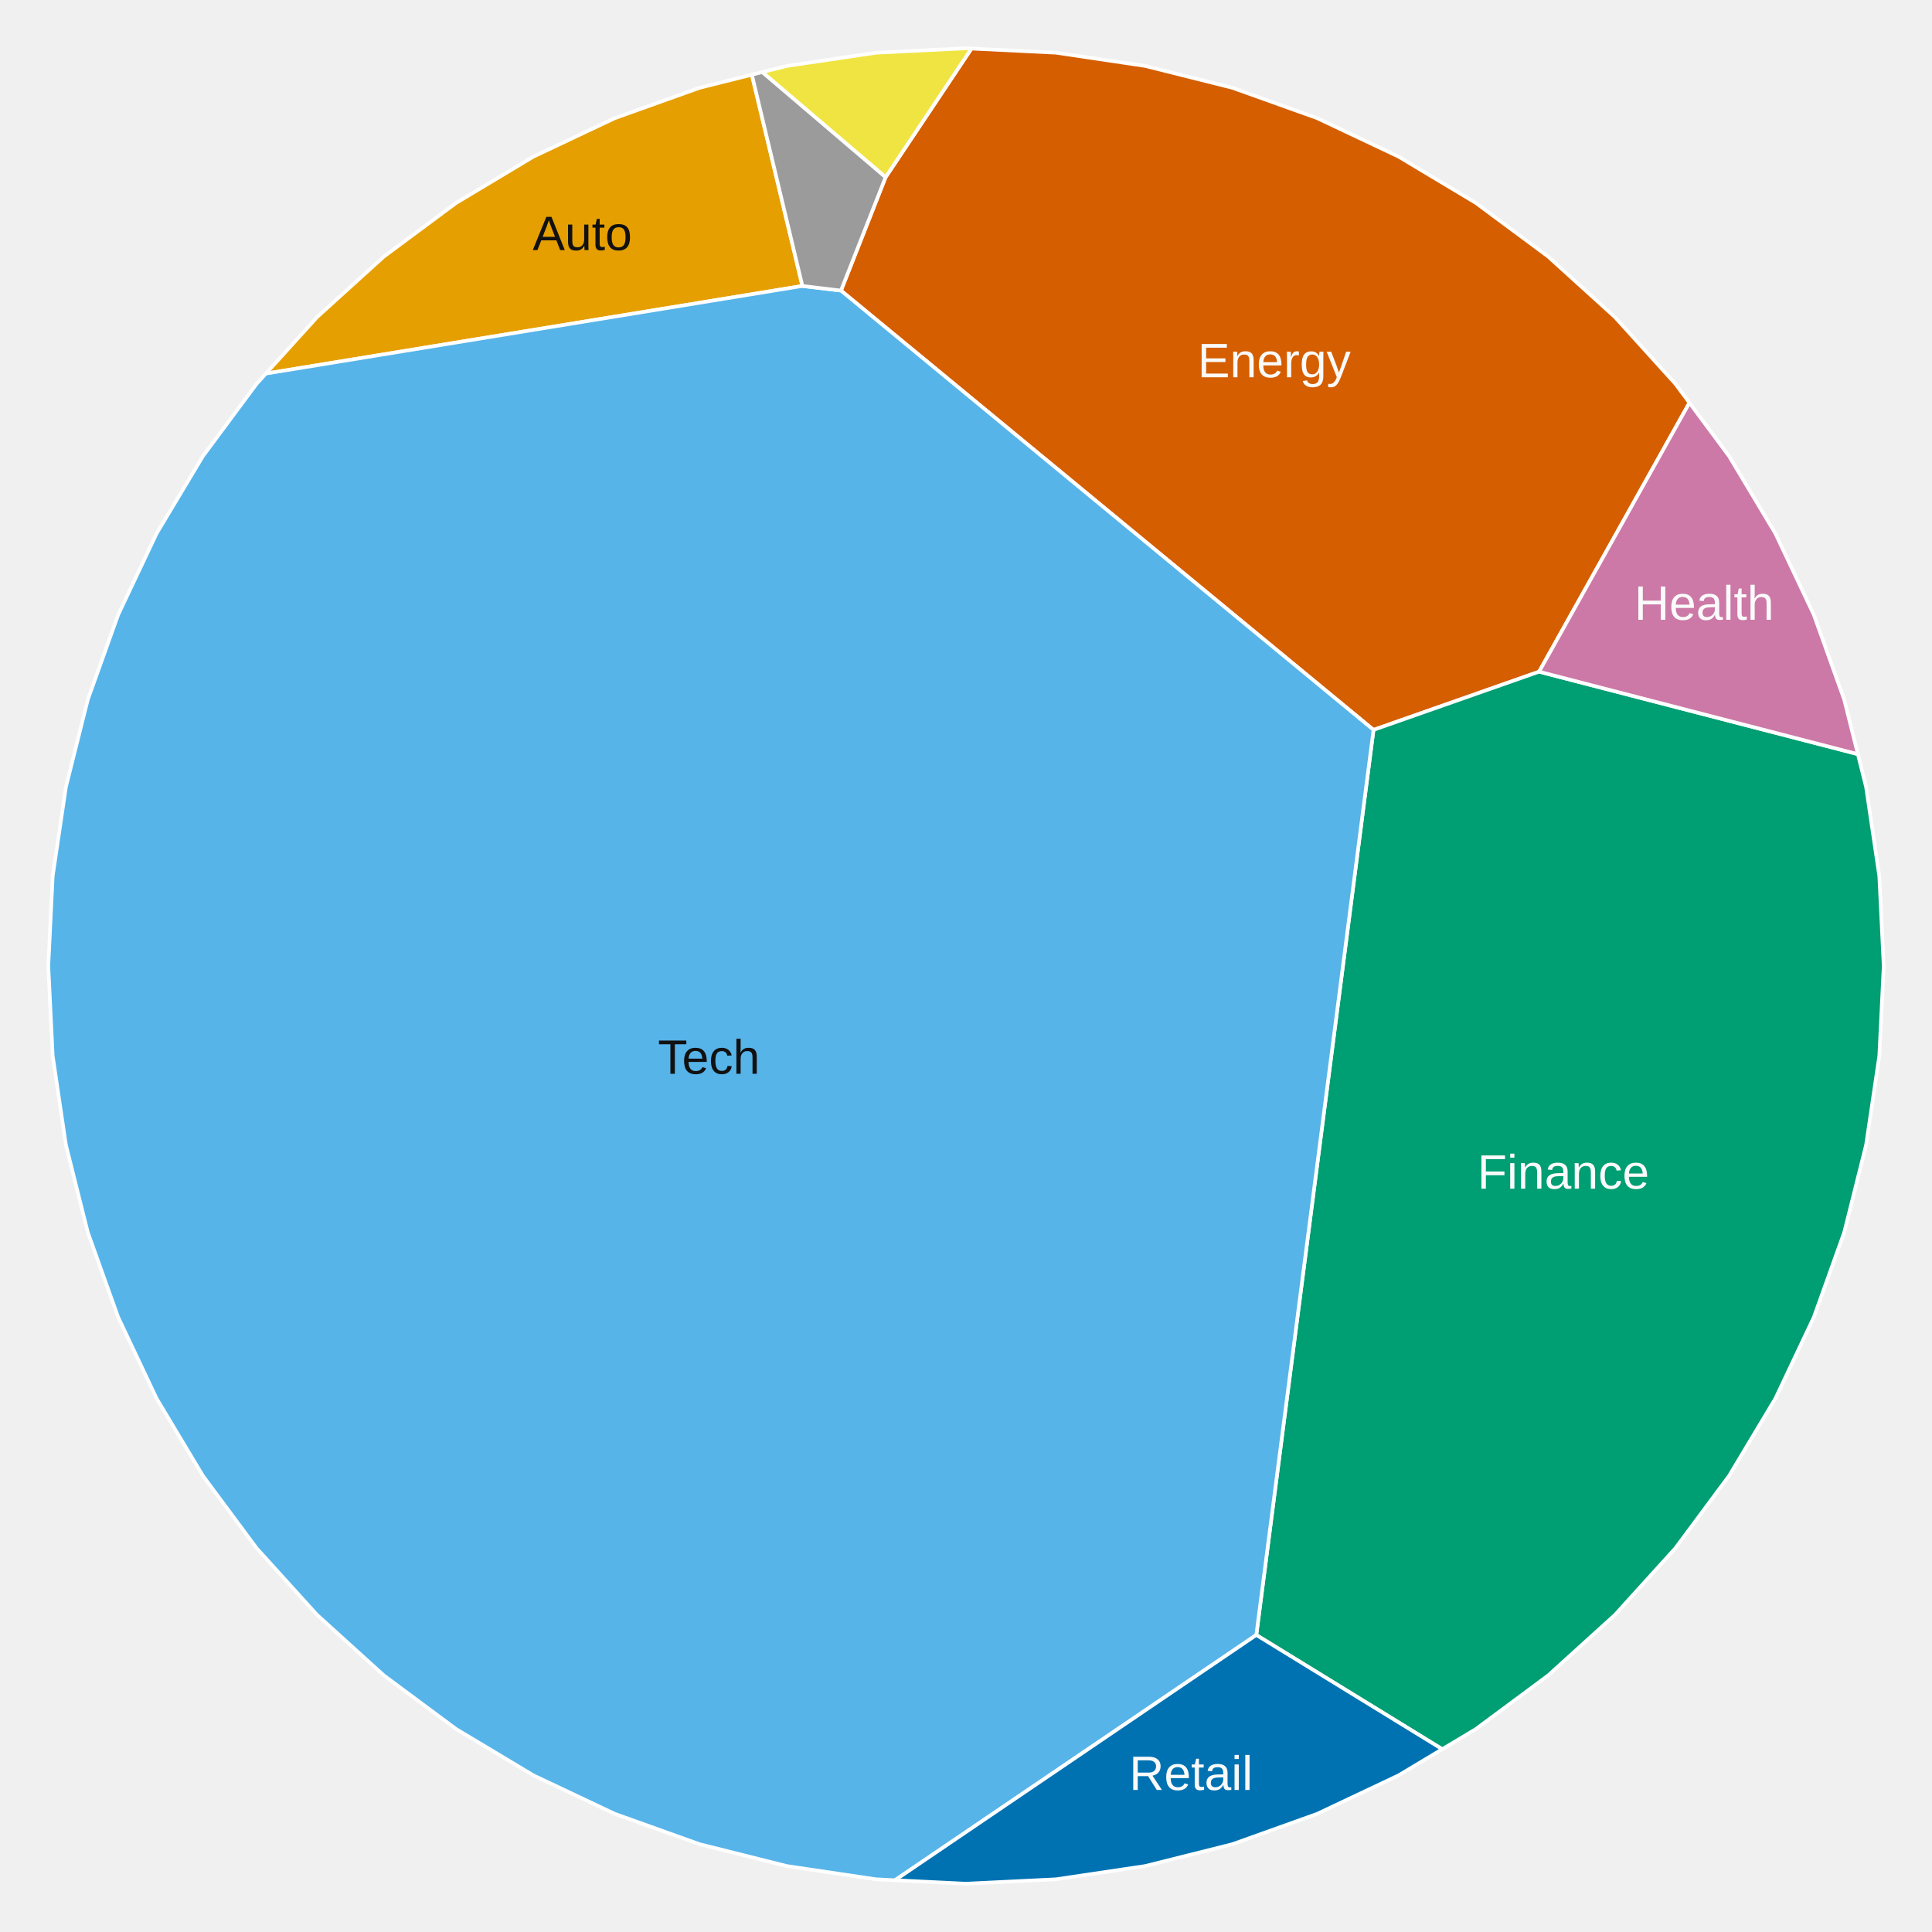
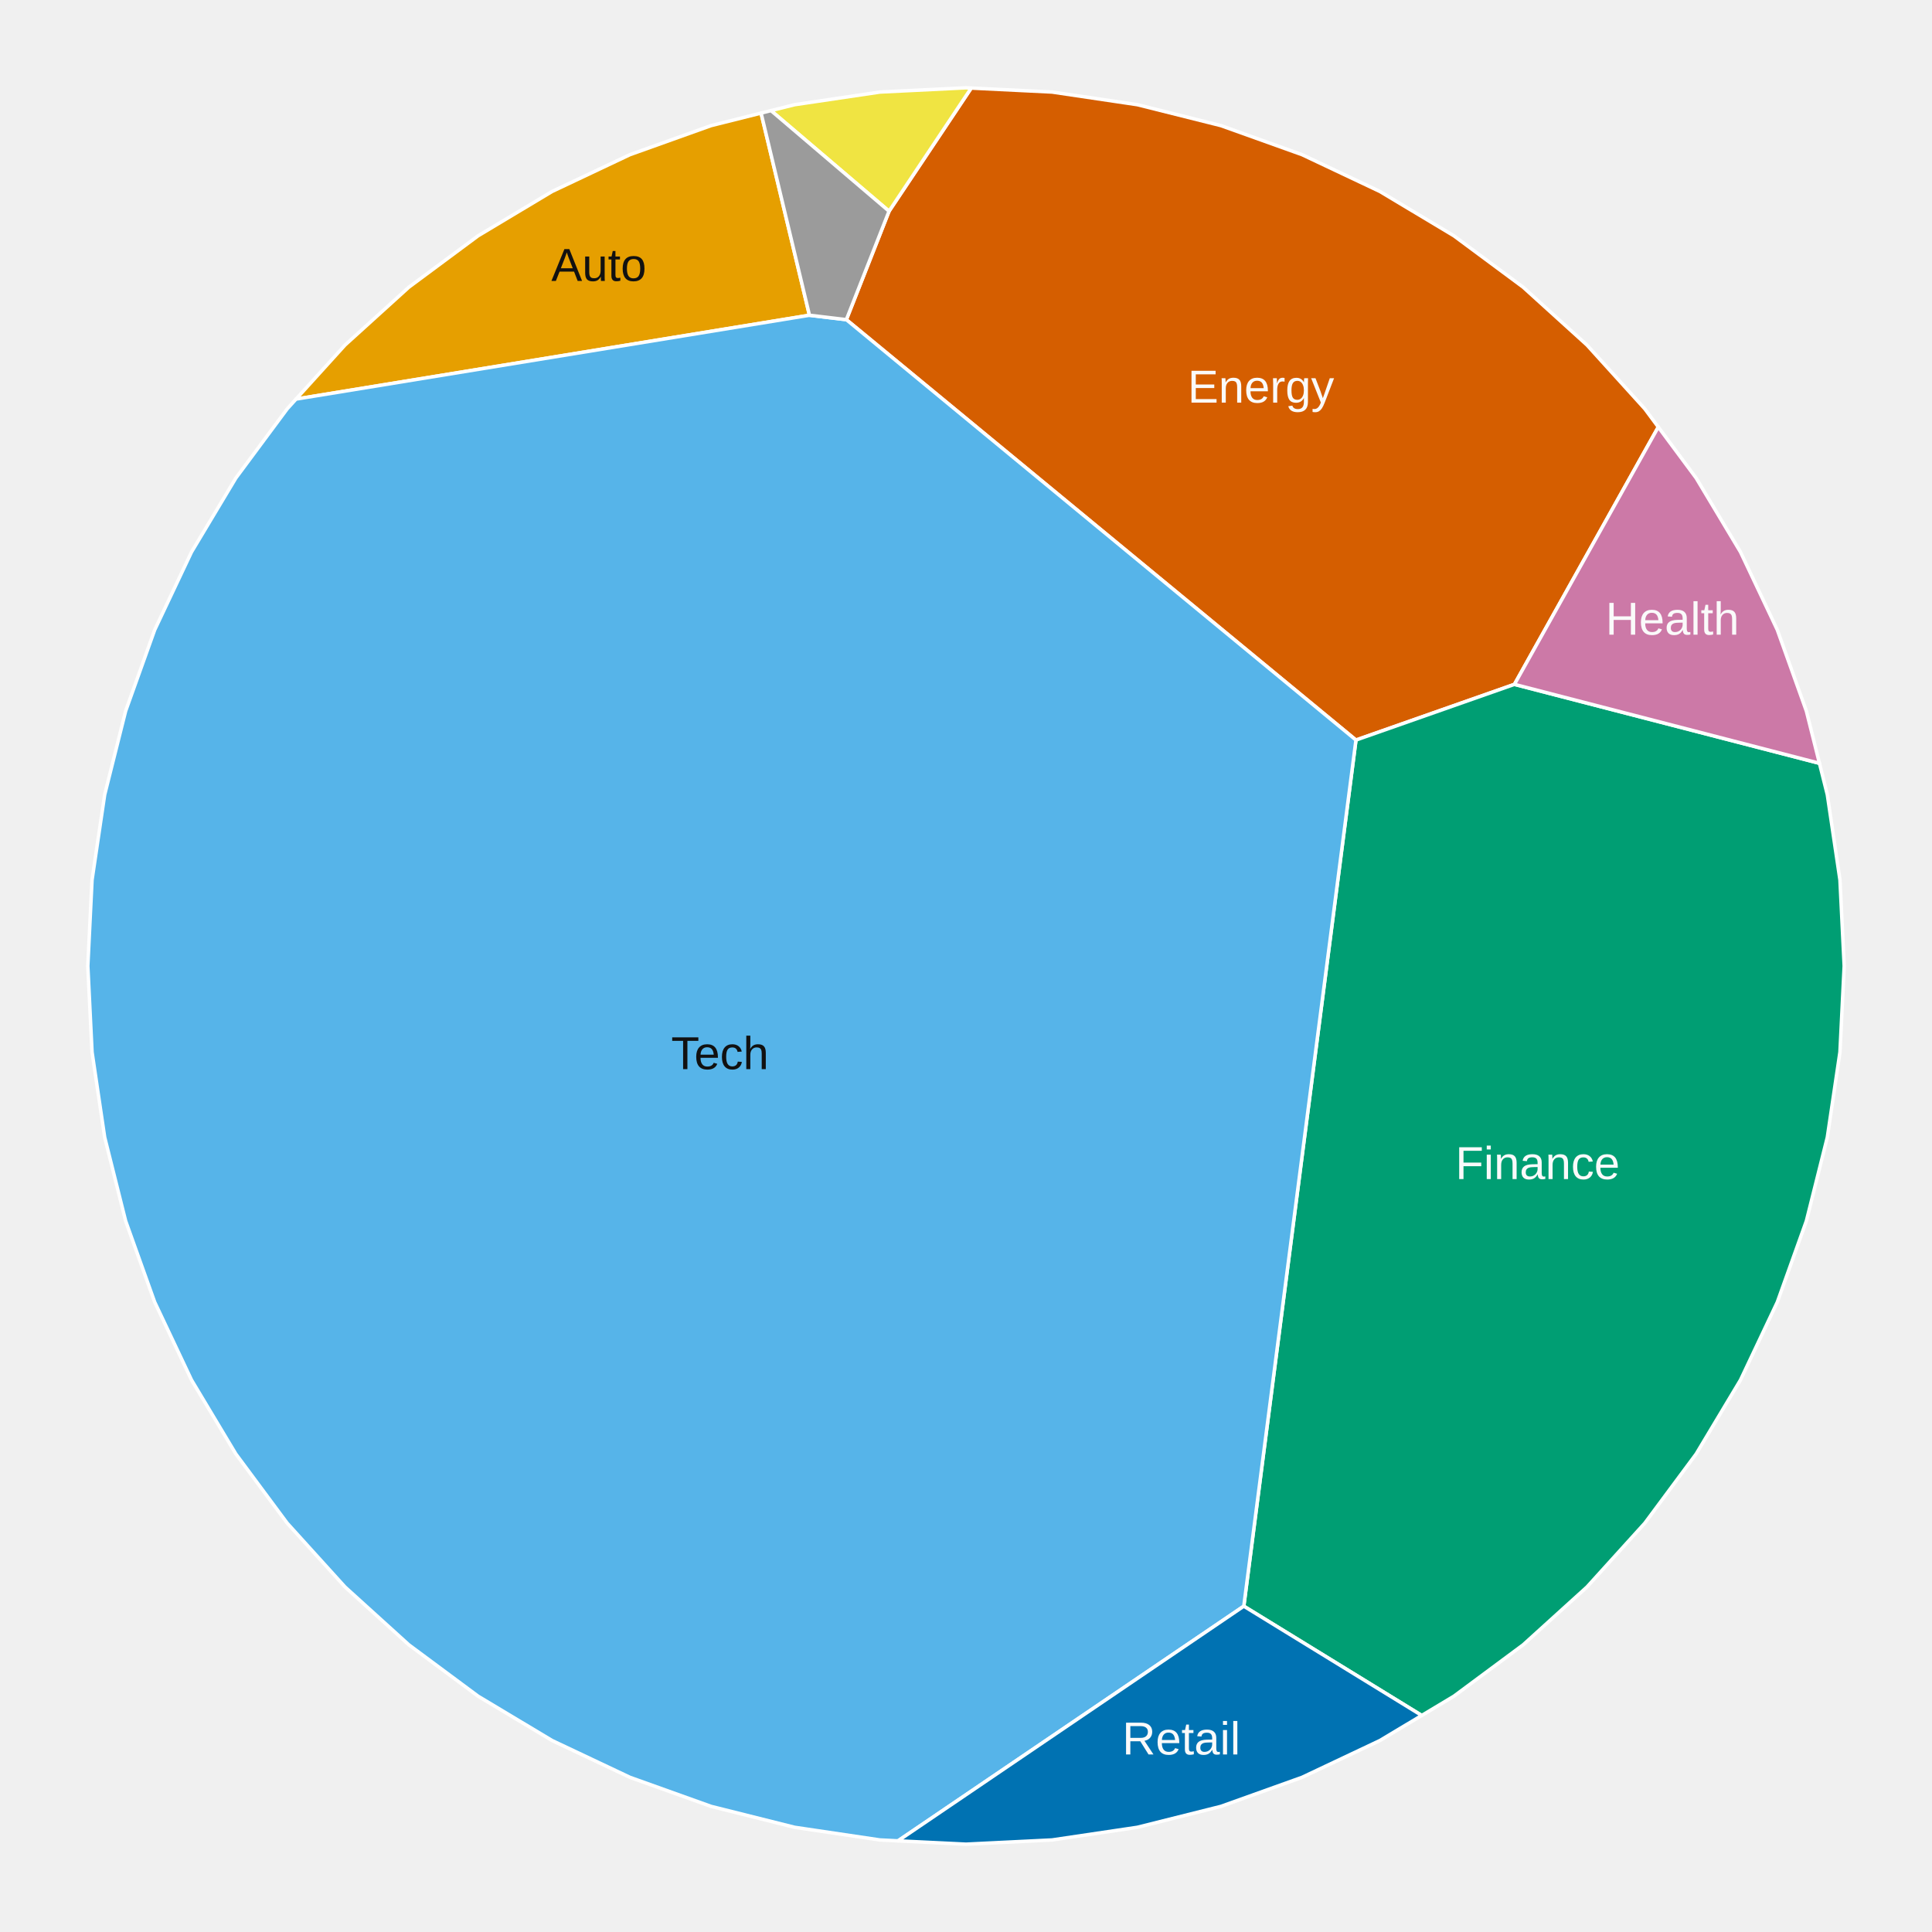
- <svg xmlns="http://www.w3.org/2000/svg" viewBox="0 0 800 800" width="800" height="800">
+ <svg xmlns="http://www.w3.org/2000/svg" viewBox="-18 -18 836 836" width="836" height="836">
  <defs>
    <style>
      .cell { stroke: #FFFFFF; stroke-width: 1.5; stroke-linejoin: round; }
      .cell-label { font-family: "Helvetica Neue", Arial, sans-serif; text-anchor: middle; dominant-baseline: middle; }
    </style>
    <clipPath id="clip-Energy">
      <path d="M568.74,302.23 L637.31,278.13 L699.56,166.78 L693.74,158.93 L668.70,131.30 L641.07,106.26 L611.12,84.04 L579.13,64.87 L545.42,48.93 L510.31,36.36 L474.13,27.30 L437.25,21.83 L402.26,20.11 L366.70,73.39 L348.23,120.32 Z" />
    </clipPath>
    <clipPath id="clip-Finance">
      <path d="M568.74,302.23 L520.21,677.01 L597.20,724.30 L611.12,715.96 L641.07,693.74 L668.70,668.70 L693.74,641.07 L715.96,611.12 L735.13,579.13 L751.07,545.42 L763.64,510.31 L772.70,474.13 L778.17,437.25 L780.00,400.00 L778.17,362.75 L772.70,325.87 L769.30,312.28 L637.31,278.13 Z" />
    </clipPath>
    <clipPath id="clip-Auto">
      <path d="M289.69,36.36 L254.58,48.93 L220.87,64.87 L188.88,84.04 L158.93,106.26 L131.30,131.30 L110.10,154.69 L332.26,118.41 L311.33,30.94 Z" />
    </clipPath>
    <clipPath id="clip-Tech">
      <path d="M568.74,302.23 L348.23,120.32 L332.26,118.41 L110.10,154.69 L106.26,158.93 L84.04,188.88 L64.87,220.87 L48.93,254.58 L36.36,289.69 L27.30,325.87 L21.83,362.75 L20.00,400.00 L21.83,437.25 L27.30,474.13 L36.36,510.31 L48.93,545.42 L64.87,579.13 L84.04,611.12 L106.26,641.07 L131.30,668.70 L158.93,693.74 L188.88,715.96 L220.87,735.13 L254.58,751.07 L289.69,763.64 L325.87,772.70 L362.75,778.17 L370.59,778.56 L520.21,677.01 Z" />
    </clipPath>
    <clipPath id="clip-Health">
      <path d="M763.64,289.69 L751.07,254.58 L735.13,220.87 L715.96,188.88 L699.56,166.78 L637.31,278.13 L769.30,312.28 Z" />
    </clipPath>
    <clipPath id="clip-Retail">
      <path d="M370.59,778.56 L400.00,780.00 L437.25,778.17 L474.13,772.70 L510.31,763.64 L545.42,751.07 L579.13,735.13 L597.20,724.30 L520.21,677.01 Z" />
    </clipPath>
  </defs>
  <g id="voronoi-treemap">
    <g id="group-Companies">
      <path id="cell-Energy" class="cell" d="M568.74,302.23 L637.31,278.13 L699.56,166.78 L693.74,158.93 L668.70,131.30 L641.07,106.26 L611.12,84.04 L579.13,64.87 L545.42,48.93 L510.31,36.36 L474.13,27.30 L437.25,21.83 L402.26,20.11 L366.70,73.39 L348.23,120.32 Z" fill="#D55E00">
          </path>
      <text class="cell-label" x="527.62" y="150.54" font-size="20.0" fill="#FAFAFA" clip-path="url(#clip-Energy)">Energy</text>
      <path id="cell-Finance" class="cell" d="M568.74,302.23 L520.21,677.01 L597.20,724.30 L611.12,715.96 L641.07,693.74 L668.70,668.70 L693.74,641.07 L715.96,611.12 L735.13,579.13 L751.07,545.42 L763.64,510.31 L772.70,474.13 L778.17,437.25 L780.00,400.00 L778.17,362.75 L772.70,325.87 L769.30,312.28 L637.31,278.13 Z" fill="#009E73">
          </path>
      <text class="cell-label" x="647.35" y="486.53" font-size="20.0" fill="#FAFAFA" clip-path="url(#clip-Finance)">Finance</text>
      <path id="cell-Auto" class="cell" d="M289.69,36.36 L254.58,48.93 L220.87,64.87 L188.88,84.04 L158.93,106.26 L131.30,131.30 L110.10,154.69 L332.26,118.41 L311.33,30.94 Z" fill="#E69F00">
          </path>
      <text class="cell-label" x="241.14" y="97.88" font-size="20.0" fill="#111111" clip-path="url(#clip-Auto)">Auto</text>
      <path id="cell-Tech" class="cell" d="M568.74,302.23 L348.23,120.32 L332.26,118.41 L110.10,154.69 L106.26,158.93 L84.04,188.88 L64.87,220.87 L48.93,254.58 L36.36,289.69 L27.30,325.87 L21.83,362.75 L20.00,400.00 L21.83,437.25 L27.30,474.13 L36.36,510.31 L48.93,545.42 L64.87,579.13 L84.04,611.12 L106.26,641.07 L131.30,668.70 L158.93,693.74 L188.88,715.96 L220.87,735.13 L254.58,751.07 L289.69,763.64 L325.87,772.70 L362.75,778.17 L370.59,778.56 L520.21,677.01 Z" fill="#56B4E9">
          </path>
      <text class="cell-label" x="293.54" y="438.96" font-size="20.0" fill="#111111" clip-path="url(#clip-Tech)">Tech</text>
      <path id="cell-Health" class="cell" d="M763.64,289.69 L751.07,254.58 L735.13,220.87 L715.96,188.88 L699.56,166.78 L637.31,278.13 L769.30,312.28 Z" fill="#CC79A7">
          </path>
      <text class="cell-label" x="705.66" y="250.96" font-size="20.0" fill="#FAFAFA" clip-path="url(#clip-Health)">Health</text>
      <path id="cell-Retail" class="cell" d="M370.59,778.56 L400.00,780.00 L437.25,778.17 L474.13,772.70 L510.31,763.64 L545.42,751.07 L579.13,735.13 L597.20,724.30 L520.21,677.01 Z" fill="#0072B2">
          </path>
      <text class="cell-label" x="493.18" y="735.51" font-size="20.0" fill="#FAFAFA" clip-path="url(#clip-Retail)">Retail</text>
      <path id="cell-Utilities" class="cell" d="M325.87,27.30 L315.63,29.86 L366.70,73.39 L402.26,20.11 L400.00,20.00 L362.75,21.83 Z" fill="#F0E442">
          </path>
      <path id="cell-RealEstate" class="cell" d="M348.23,120.32 L366.70,73.39 L315.63,29.86 L311.33,30.94 L332.26,118.41 Z" fill="#9B9B9B">
          </path>
    </g>
  </g>
</svg>
